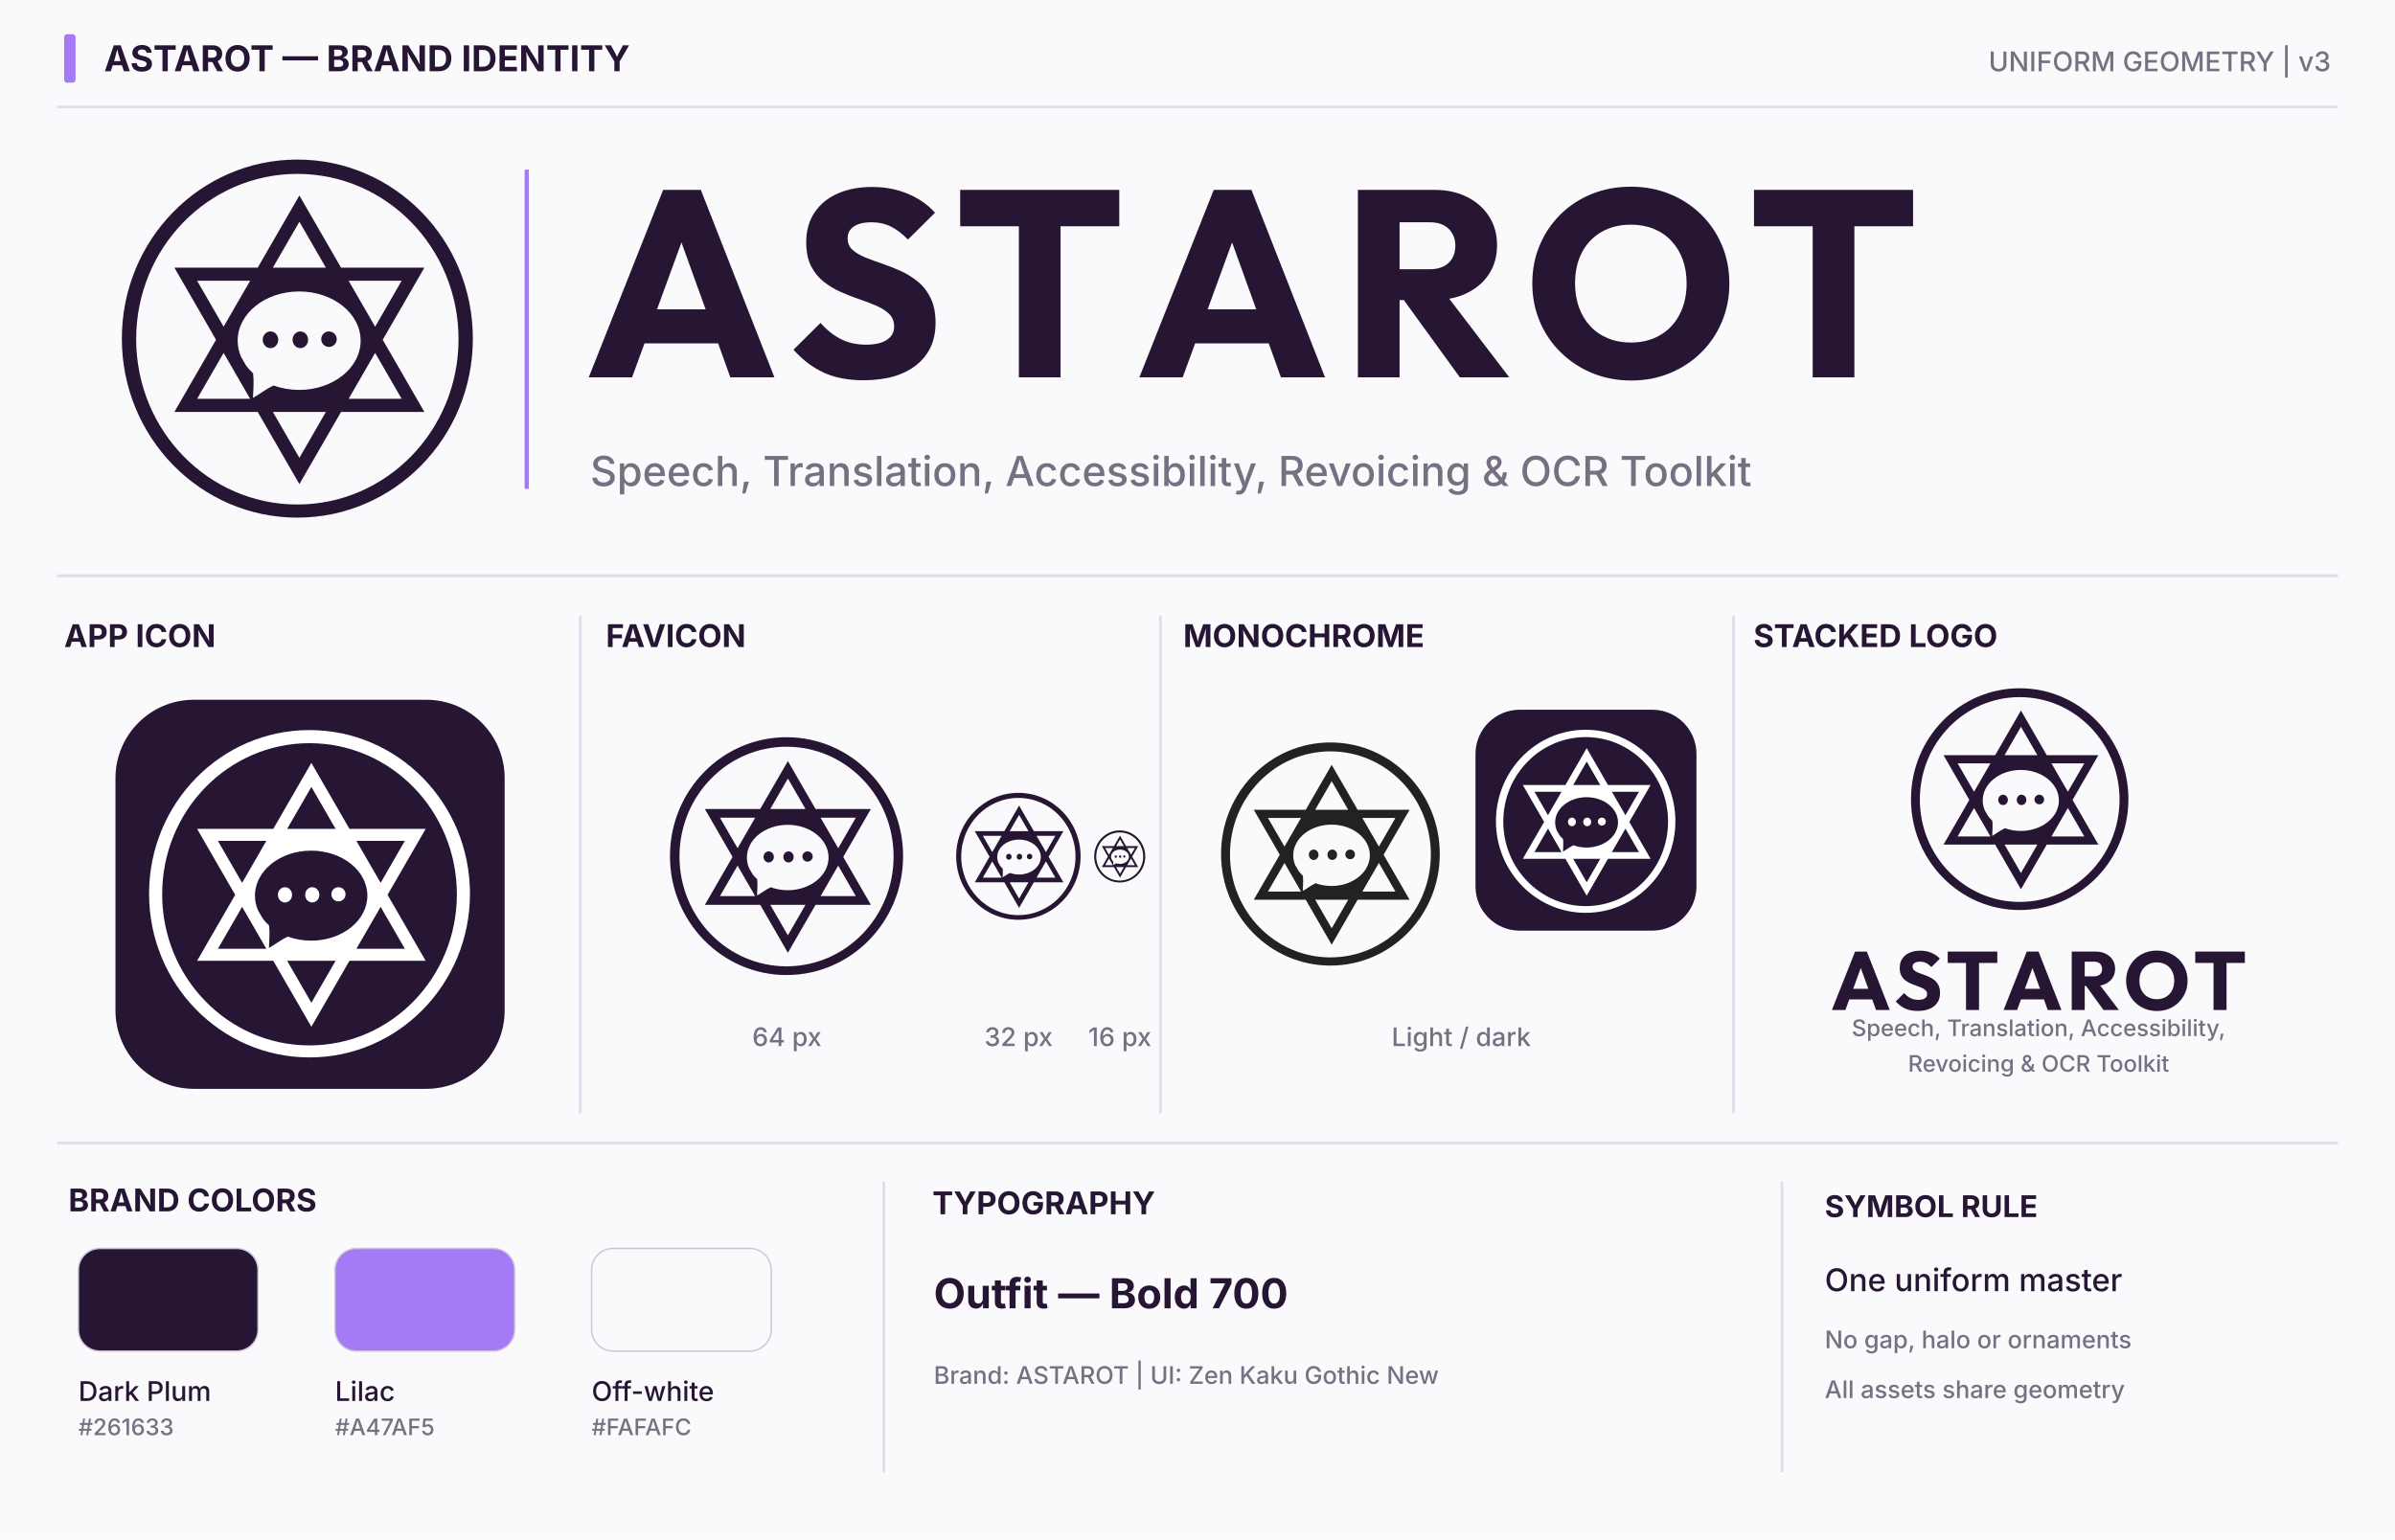
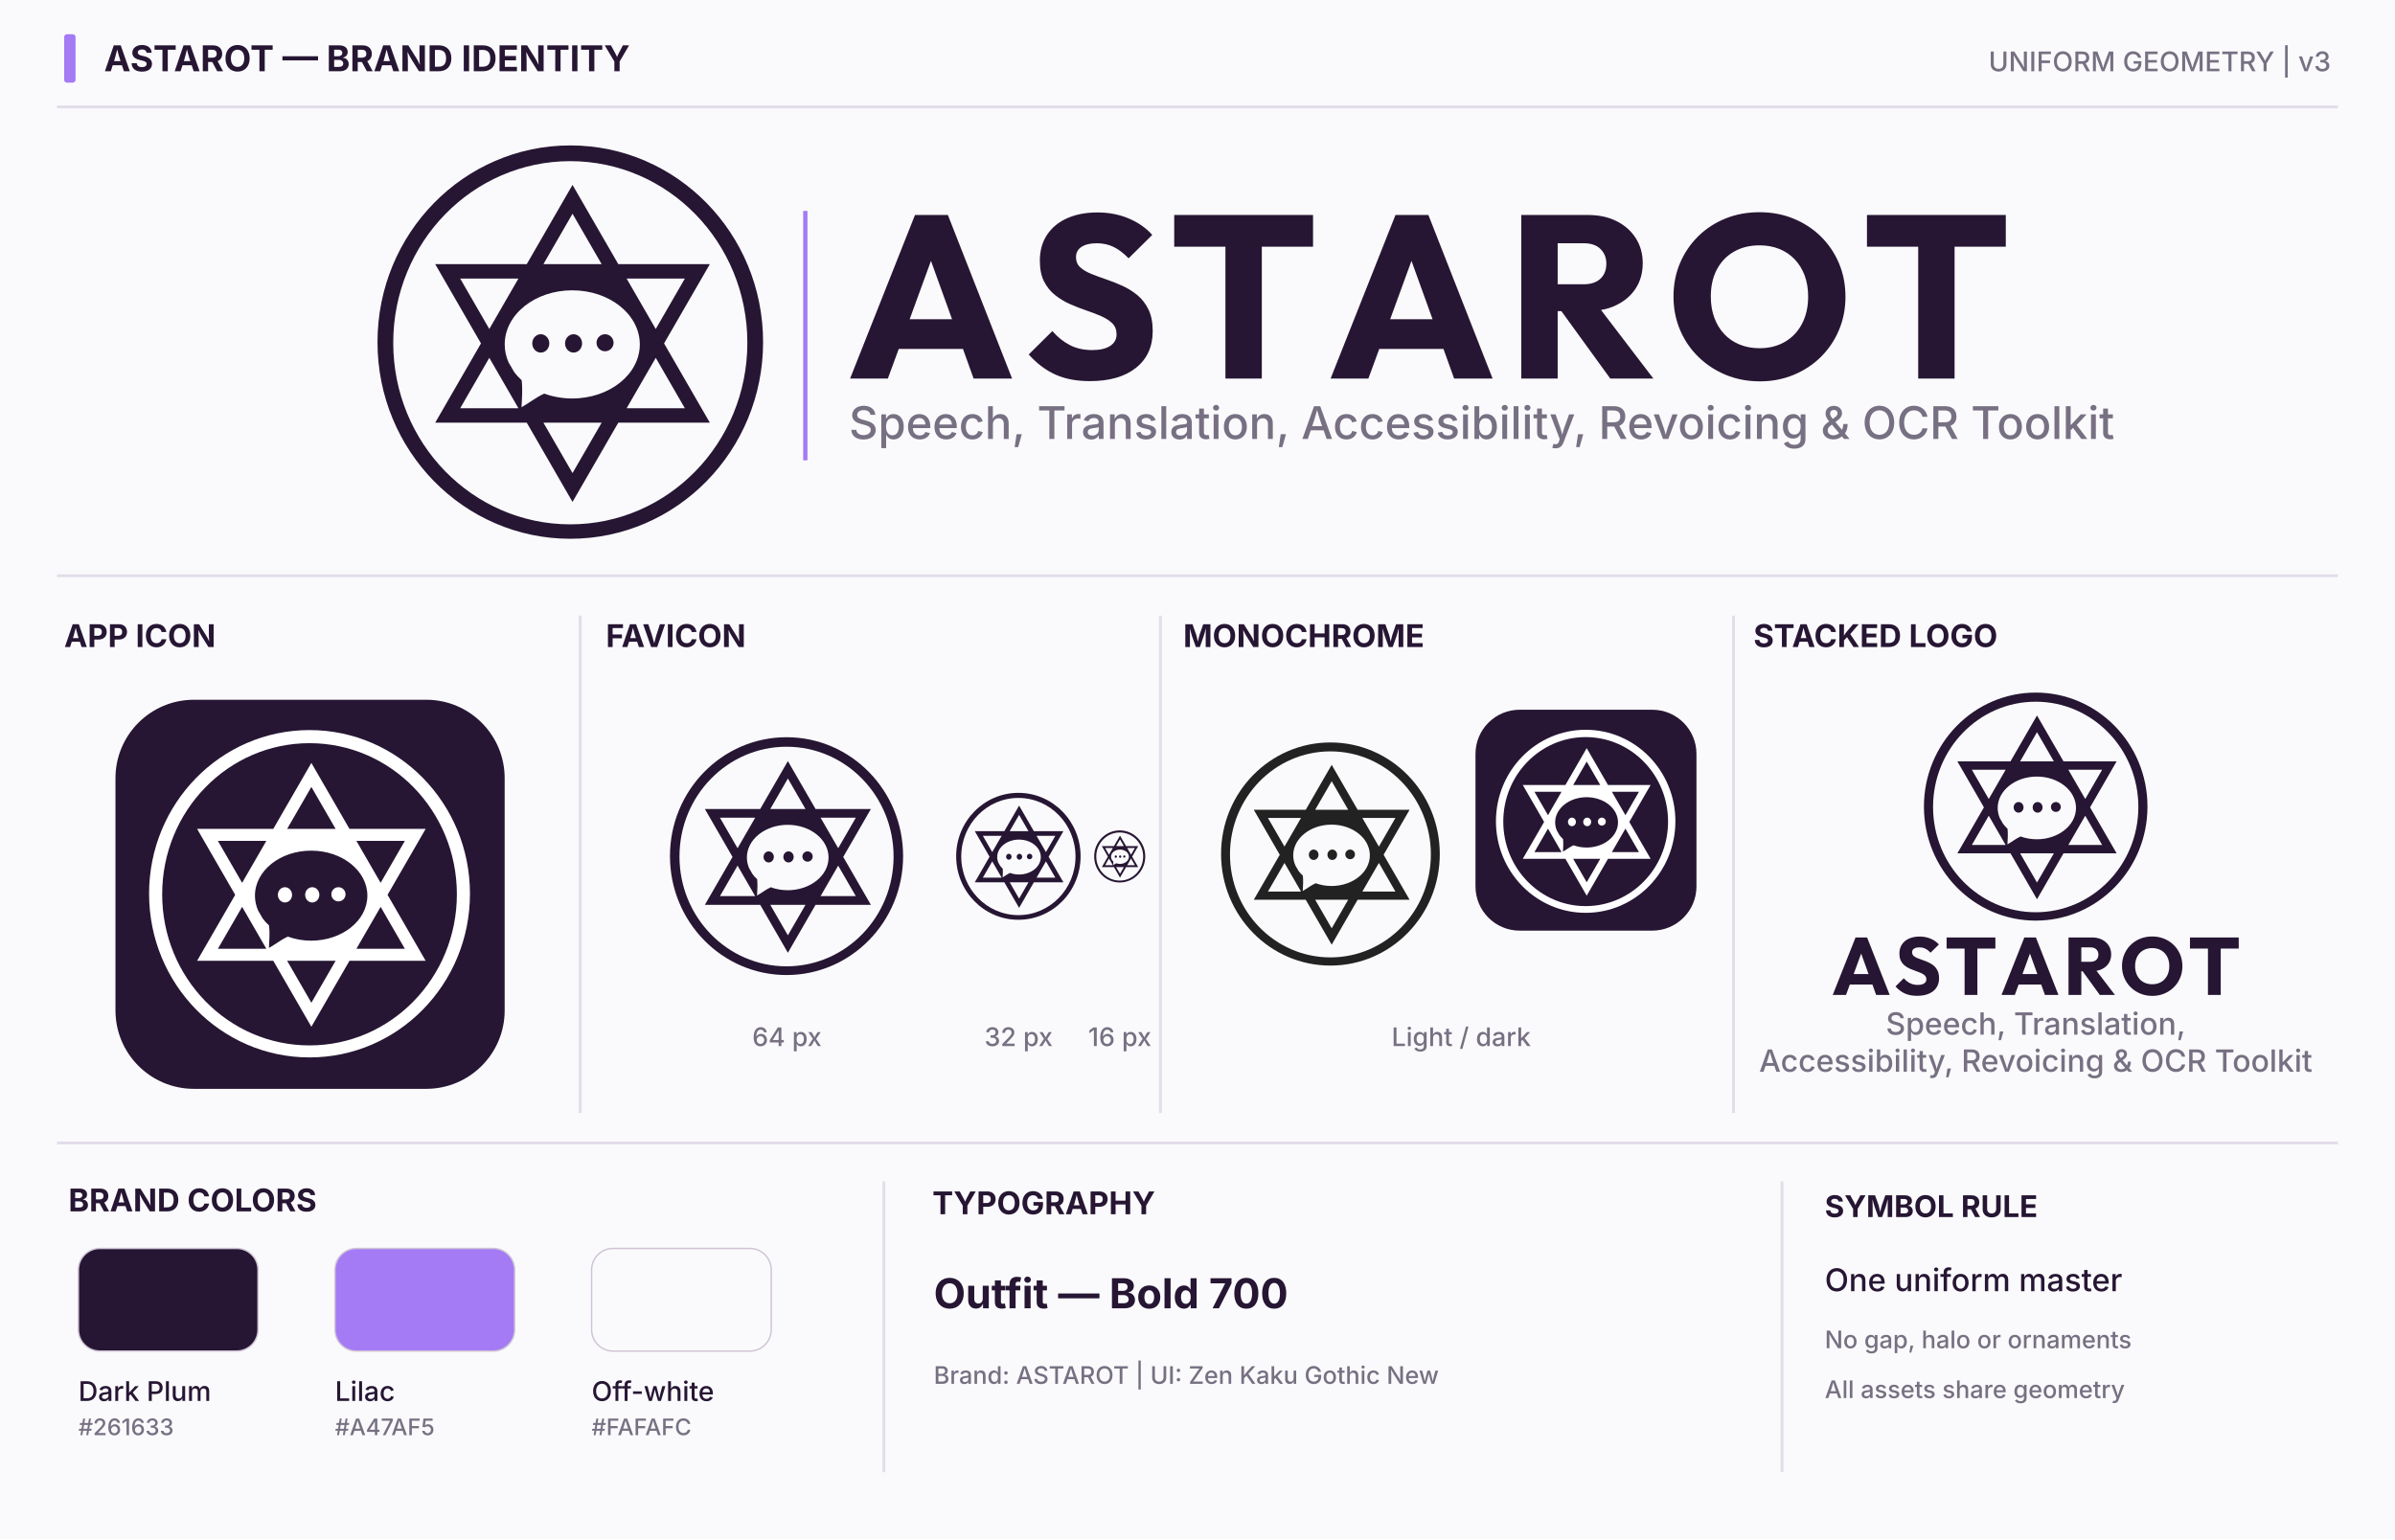
<svg xmlns="http://www.w3.org/2000/svg" width="1680" height="1080" viewBox="0 0 1680 1080" role="img" aria-labelledby="title desc">
  <rect width="1680" height="1080" fill="#FAFAFC" />
  <rect x="45" y="24" width="8" height="34" rx="2" fill="#A47AF5" />
  <text x="73" y="50" font-size="25" fill="#261633" font-weight="700" font-family="Inter, Outfit, Noto Sans,sans-serif">ASTAROT — BRAND IDENTITY</text>
  <text x="1635" y="50" font-size="19" fill="#777082" font-weight="500" font-family="Inter, Outfit, Noto Sans,sans-serif" text-anchor="end">UNIFORM GEOMETRY  |  v3</text>
  <line x1="40" y1="75" x2="1640" y2="75" stroke="#E3DDE9" stroke-width="2" />
-   <g style="color:#261633" transform="translate(75.000,104.000) scale(0.8375)">
+   <g style="color:#261633" transform="translate(253.300,93.300) scale(0.92)">
    <path d="M 294.00,150.00 A 147.00,150.00 0 1 0 0.00,150.00 A 147.00,150.00 0 1 0 294.00,150.00 Z M 282.00,150.50 A 135.00,138.50 0 1 0 12.00,150.50 A 135.00,138.50 0 1 0 282.00,150.50 Z M 113.8,90.55 L 44,90.55 L 78.9,151 L 44,211.45 L 113.8,211.45 L 148.7,271.9 L 183.6,211.45 L 253.4,211.45 L 218.5,151 L 253.4,90.55 L 183.6,90.55 L 148.7,30.1 Z M 170.9,211.45 L 148.7,249.9 L 126.5,211.45 Z M 189.95,101.55 L 234.35,101.55 L 212.15,140 Z M 85.25,140 L 63.05,101.55 L 107.45,101.55 Z M 189.95,200.45 L 212.15,162 L 234.35,200.45 Z M 63.05,200.45 L 85.25,162 L 107.45,200.45 Z M 148.7,52.1 L 170.9,90.55 L 126.5,90.55 Z M 127.14,189.29 A 51.5,41.25 0 0 0 148.5,193 A 51.5,41.25 0 0 0 200,151.75 A 51.5,41.25 0 0 0 148.5,110.5 A 51.5,41.25 0 0 0 97,151.75 A 51.5,41.25 0 0 0 99.86,165.31 L 104.1,172.65 A 51.5,41.25 0 0 0 109.93,179.08 C 110.71,185.75 110.17,192.88 109.8,199.7 C 115.68,196.38 120.96,192.06 127.14,189.29 Z M 180.00,150.50 A 6.50,6.50 0 1 0 167.00,150.50 A 6.50,6.50 0 1 0 180.00,150.50 Z M 156.00,151.00 A 6.50,7.00 0 1 0 143.00,151.00 A 6.50,7.00 0 1 0 156.00,151.00 Z M 131.00,151.00 A 6.50,7.00 0 1 0 118.00,151.00 A 6.50,7.00 0 1 0 131.00,151.00 Z" fill="currentColor" fill-rule="evenodd" transform="translate(12.50,9.50)" />
  </g>
-   <rect x="368" y="119" width="3" height="224" fill="#A47AF5" />
-   <g style="color:#261633" transform="translate(413.000,131.000) scale(1.046119)">
+   <rect x="563.4" y="148" width="3" height="175" fill="#A47AF5" />
+   <g style="color:#261633" transform="translate(596.300,148.900) scale(0.912936)">
    <path d="M0.0 127.863 49.863 2.137H75.151L124.479 127.863H94.918L86.726 105.068H37.397L29.027 127.863ZM78.356 82.274 62.151 37.397 45.767 82.274Z M184.269 129.822Q168.776 129.822 157.646 124.747Q146.516 119.671 137.256 109.342L155.42 91.356Q161.475 98.301 168.865 102.13Q176.256 105.959 186.05 105.959Q194.954 105.959 199.852 102.753Q204.749 99.548 204.749 93.849Q204.749 88.685 201.543 85.479Q198.338 82.274 193.084 79.959Q187.831 77.644 181.509 75.507Q175.187 73.37 168.954 70.61Q162.721 67.849 157.468 63.664Q152.215 59.479 149.009 53.158Q145.804 46.836 145.804 37.219Q145.804 25.644 151.413 17.274Q157.023 8.904 166.995 4.541Q176.968 0.178 189.968 0.178Q203.146 0.178 214.098 4.808Q225.05 9.438 232.174 17.452L214.009 35.438Q208.311 29.562 202.523 26.712Q196.735 23.863 189.434 23.863Q182.132 23.863 177.858 26.623Q173.584 29.384 173.584 34.548Q173.584 39.356 176.79 42.295Q179.995 45.233 185.249 47.37Q190.502 49.507 196.824 51.644Q203.146 53.781 209.379 56.63Q215.612 59.479 220.865 63.842Q226.119 68.205 229.324 74.884Q232.53 81.562 232.53 91.356Q232.53 109.342 219.708 119.582Q206.886 129.822 184.269 129.822Z M288.402 127.863V26.534H249.046V2.137H355.717V26.534H316.361V127.863Z M369.205 127.863 419.068 2.137H444.356L493.685 127.863H464.123L455.932 105.068H406.603L398.233 127.863ZM447.562 82.274 431.356 37.397 414.973 82.274Z M515.721 127.863V2.137H567.009Q579.475 2.137 588.913 6.856Q598.352 11.575 603.694 19.945Q609.037 28.315 609.037 39.178Q609.037 50.219 603.694 58.5Q598.352 66.781 588.735 71.411Q583.393 74.082 576.982 75.151L617.228 127.863H584.105L546.53 76.041H543.68V127.863ZM543.68 23.863V55.384H563.626Q571.995 55.384 576.537 51.11Q581.078 46.836 581.078 39.534Q581.078 32.767 576.626 28.315Q572.174 23.863 563.804 23.863Z M699.1 130.0Q684.854 130.0 672.833 125.014Q660.813 120.027 651.731 111.123Q642.648 102.219 637.662 90.377Q632.676 78.534 632.676 64.822Q632.676 50.932 637.662 39.178Q642.648 27.425 651.553 18.61Q660.457 9.795 672.477 4.897Q684.498 0.0 698.744 0.0Q712.813 0.0 724.833 4.897Q736.854 9.795 745.847 18.61Q754.84 27.425 759.826 39.267Q764.813 51.11 764.813 65.0Q764.813 78.712 759.826 90.555Q754.84 102.397 745.936 111.212Q737.032 120.027 725.011 125.014Q712.991 130.0 699.1 130.0ZM698.744 104.534Q709.963 104.534 718.422 99.548Q726.881 94.562 731.511 85.568Q736.142 76.575 736.142 64.822Q736.142 55.918 733.47 48.705Q730.799 41.493 725.813 36.24Q720.826 30.986 713.97 28.226Q707.114 25.466 698.744 25.466Q687.525 25.466 679.066 30.363Q670.607 35.26 665.977 44.075Q661.347 52.89 661.347 64.822Q661.347 73.726 664.018 81.027Q666.689 88.329 671.587 93.582Q676.484 98.836 683.429 101.685Q690.374 104.534 698.744 104.534Z M820.685 127.863V26.534H781.329V2.137H888.0V26.534H848.644V127.863Z" fill="currentColor" fill-rule="evenodd" />
  </g>
-   <text x="414" y="341" font-size="29" fill="#777082" font-weight="500" font-family="Inter, Outfit, Noto Sans,sans-serif">Speech, Translation, Accessibility, Revoicing &amp; OCR Toolkit</text>
+   <text x="595.5" y="308" font-size="31.6" fill="#777082" font-weight="500" font-family="Outfit, Inter, Noto Sans, sans-serif">Speech, Translation, Accessibility, Revoicing &amp; OCR Toolkit</text>
  <line x1="40" y1="404" x2="1640" y2="404" stroke="#E3DDE9" stroke-width="2" />
  <text x="45" y="454" font-size="22" fill="#261633" font-weight="700" font-family="Inter, Outfit, Noto Sans,sans-serif">APP ICON</text>
  <text x="425" y="454" font-size="22" fill="#261633" font-weight="700" font-family="Inter, Outfit, Noto Sans,sans-serif">FAVICON</text>
  <text x="830" y="454" font-size="22" fill="#261633" font-weight="700" font-family="Inter, Outfit, Noto Sans,sans-serif">MONOCHROME</text>
  <text x="1230" y="454" font-size="22" fill="#261633" font-weight="700" font-family="Inter, Outfit, Noto Sans,sans-serif">STACKED LOGO</text>
  <line x1="407" y1="432" x2="407" y2="781" stroke="#E3DDE9" stroke-width="2" />
  <line x1="814" y1="432" x2="814" y2="781" stroke="#E3DDE9" stroke-width="2" />
  <line x1="1216" y1="432" x2="1216" y2="781" stroke="#E3DDE9" stroke-width="2" />
  <rect x="81" y="491" width="273" height="273" rx="55" fill="#261633" />
  <g style="color:#FFFFFF" transform="translate(95.000,505.000) scale(0.765625)">
    <path d="M 294.00,150.00 A 147.00,150.00 0 1 0 0.00,150.00 A 147.00,150.00 0 1 0 294.00,150.00 Z M 282.00,150.50 A 135.00,138.50 0 1 0 12.00,150.50 A 135.00,138.50 0 1 0 282.00,150.50 Z M 113.8,90.55 L 44,90.55 L 78.9,151 L 44,211.45 L 113.8,211.45 L 148.7,271.9 L 183.6,211.45 L 253.4,211.45 L 218.5,151 L 253.4,90.55 L 183.6,90.55 L 148.7,30.1 Z M 170.9,211.45 L 148.7,249.9 L 126.5,211.45 Z M 189.95,101.55 L 234.35,101.55 L 212.15,140 Z M 85.25,140 L 63.05,101.55 L 107.45,101.55 Z M 189.95,200.45 L 212.15,162 L 234.35,200.45 Z M 63.05,200.45 L 85.25,162 L 107.45,200.45 Z M 148.7,52.1 L 170.9,90.55 L 126.5,90.55 Z M 127.14,189.29 A 51.5,41.25 0 0 0 148.5,193 A 51.5,41.25 0 0 0 200,151.75 A 51.5,41.25 0 0 0 148.5,110.5 A 51.5,41.25 0 0 0 97,151.75 A 51.5,41.25 0 0 0 99.86,165.31 L 104.1,172.65 A 51.5,41.25 0 0 0 109.93,179.08 C 110.71,185.75 110.17,192.88 109.8,199.7 C 115.68,196.38 120.96,192.06 127.14,189.29 Z M 180.00,150.50 A 6.50,6.50 0 1 0 167.00,150.50 A 6.50,6.50 0 1 0 180.00,150.50 Z M 156.00,151.00 A 6.50,7.00 0 1 0 143.00,151.00 A 6.50,7.00 0 1 0 156.00,151.00 Z M 131.00,151.00 A 6.50,7.00 0 1 0 118.00,151.00 A 6.50,7.00 0 1 0 131.00,151.00 Z" fill="currentColor" fill-rule="evenodd" transform="translate(12.50,9.50)" />
  </g>
  <g style="color:#261633" transform="translate(463.000,512.000) scale(0.55625)">
    <path d="M 294.00,150.00 A 147.00,150.00 0 1 0 0.00,150.00 A 147.00,150.00 0 1 0 294.00,150.00 Z M 282.00,150.50 A 135.00,138.50 0 1 0 12.00,150.50 A 135.00,138.50 0 1 0 282.00,150.50 Z M 113.8,90.55 L 44,90.55 L 78.9,151 L 44,211.45 L 113.8,211.45 L 148.7,271.9 L 183.6,211.45 L 253.4,211.45 L 218.5,151 L 253.4,90.55 L 183.6,90.55 L 148.7,30.1 Z M 170.9,211.45 L 148.7,249.9 L 126.5,211.45 Z M 189.95,101.55 L 234.35,101.55 L 212.15,140 Z M 85.25,140 L 63.05,101.55 L 107.45,101.55 Z M 189.95,200.45 L 212.15,162 L 234.35,200.45 Z M 63.05,200.45 L 85.25,162 L 107.45,200.45 Z M 148.7,52.1 L 170.9,90.55 L 126.5,90.55 Z M 127.14,189.29 A 51.5,41.25 0 0 0 148.5,193 A 51.5,41.25 0 0 0 200,151.75 A 51.5,41.25 0 0 0 148.5,110.5 A 51.5,41.25 0 0 0 97,151.75 A 51.5,41.25 0 0 0 99.86,165.31 L 104.1,172.65 A 51.5,41.25 0 0 0 109.93,179.08 C 110.71,185.75 110.17,192.88 109.8,199.7 C 115.68,196.38 120.96,192.06 127.14,189.29 Z M 180.00,150.50 A 6.50,6.50 0 1 0 167.00,150.50 A 6.50,6.50 0 1 0 180.00,150.50 Z M 156.00,151.00 A 6.50,7.00 0 1 0 143.00,151.00 A 6.50,7.00 0 1 0 156.00,151.00 Z M 131.00,151.00 A 6.50,7.00 0 1 0 118.00,151.00 A 6.50,7.00 0 1 0 131.00,151.00 Z" fill="currentColor" fill-rule="evenodd" transform="translate(12.50,9.50)" />
  </g>
  <text x="552.0" y="734" font-size="18" fill="#777082" font-weight="500" font-family="Inter, Outfit, Noto Sans,sans-serif" text-anchor="middle">64 px</text>
  <g style="color:#261633" transform="translate(667.000,553.500) scale(0.296875)">
    <path d="M 294.00,150.00 A 147.00,150.00 0 1 0 0.00,150.00 A 147.00,150.00 0 1 0 294.00,150.00 Z M 282.00,150.50 A 135.00,138.50 0 1 0 12.00,150.50 A 135.00,138.50 0 1 0 282.00,150.50 Z M 113.8,90.55 L 44,90.55 L 78.9,151 L 44,211.45 L 113.8,211.45 L 148.7,271.9 L 183.6,211.45 L 253.4,211.45 L 218.5,151 L 253.4,90.55 L 183.6,90.55 L 148.7,30.1 Z M 170.9,211.45 L 148.7,249.9 L 126.5,211.45 Z M 189.95,101.55 L 234.35,101.55 L 212.15,140 Z M 85.25,140 L 63.05,101.55 L 107.45,101.55 Z M 189.95,200.45 L 212.15,162 L 234.35,200.45 Z M 63.05,200.45 L 85.25,162 L 107.45,200.45 Z M 148.7,52.1 L 170.9,90.55 L 126.5,90.55 Z M 127.14,189.29 A 51.5,41.25 0 0 0 148.5,193 A 51.5,41.25 0 0 0 200,151.75 A 51.5,41.25 0 0 0 148.5,110.5 A 51.5,41.25 0 0 0 97,151.75 A 51.5,41.25 0 0 0 99.86,165.31 L 104.1,172.65 A 51.5,41.25 0 0 0 109.93,179.08 C 110.71,185.75 110.17,192.88 109.8,199.7 C 115.68,196.38 120.96,192.06 127.14,189.29 Z M 180.00,150.50 A 6.50,6.50 0 1 0 167.00,150.50 A 6.50,6.50 0 1 0 180.00,150.50 Z M 156.00,151.00 A 6.50,7.00 0 1 0 143.00,151.00 A 6.50,7.00 0 1 0 156.00,151.00 Z M 131.00,151.00 A 6.50,7.00 0 1 0 118.00,151.00 A 6.50,7.00 0 1 0 131.00,151.00 Z" fill="currentColor" fill-rule="evenodd" transform="translate(12.50,9.50)" />
  </g>
  <text x="714.5" y="734" font-size="18" fill="#777082" font-weight="500" font-family="Inter, Outfit, Noto Sans,sans-serif" text-anchor="middle">32 px</text>
  <g style="color:#261633" transform="translate(766.000,581.500) scale(0.121875)">
    <path d="M 294.00,150.00 A 147.00,150.00 0 1 0 0.00,150.00 A 147.00,150.00 0 1 0 294.00,150.00 Z M 282.00,150.50 A 135.00,138.50 0 1 0 12.00,150.50 A 135.00,138.50 0 1 0 282.00,150.50 Z M 113.8,90.55 L 44,90.55 L 78.9,151 L 44,211.45 L 113.8,211.45 L 148.7,271.9 L 183.6,211.45 L 253.4,211.45 L 218.5,151 L 253.4,90.55 L 183.6,90.55 L 148.7,30.1 Z M 170.9,211.45 L 148.7,249.9 L 126.5,211.45 Z M 189.95,101.55 L 234.35,101.55 L 212.15,140 Z M 85.25,140 L 63.05,101.55 L 107.45,101.55 Z M 189.95,200.45 L 212.15,162 L 234.35,200.45 Z M 63.05,200.45 L 85.25,162 L 107.45,200.45 Z M 148.7,52.1 L 170.9,90.55 L 126.5,90.55 Z M 127.14,189.29 A 51.5,41.25 0 0 0 148.5,193 A 51.5,41.25 0 0 0 200,151.75 A 51.5,41.25 0 0 0 148.5,110.5 A 51.5,41.25 0 0 0 97,151.75 A 51.5,41.25 0 0 0 99.86,165.31 L 104.1,172.65 A 51.5,41.25 0 0 0 109.93,179.08 C 110.71,185.75 110.17,192.88 109.8,199.7 C 115.68,196.38 120.96,192.06 127.14,189.29 Z M 180.00,150.50 A 6.50,6.50 0 1 0 167.00,150.50 A 6.50,6.50 0 1 0 180.00,150.50 Z M 156.00,151.00 A 6.50,7.00 0 1 0 143.00,151.00 A 6.50,7.00 0 1 0 156.00,151.00 Z M 131.00,151.00 A 6.50,7.00 0 1 0 118.00,151.00 A 6.50,7.00 0 1 0 131.00,151.00 Z" fill="currentColor" fill-rule="evenodd" transform="translate(12.50,9.50)" />
  </g>
  <text x="785.5" y="734" font-size="18" fill="#777082" font-weight="500" font-family="Inter, Outfit, Noto Sans,sans-serif" text-anchor="middle">16 px</text>
  <g style="color:#222222" transform="translate(850.000,516.000) scale(0.521875)">
    <path d="M 294.00,150.00 A 147.00,150.00 0 1 0 0.00,150.00 A 147.00,150.00 0 1 0 294.00,150.00 Z M 282.00,150.50 A 135.00,138.50 0 1 0 12.00,150.50 A 135.00,138.50 0 1 0 282.00,150.50 Z M 113.8,90.55 L 44,90.55 L 78.9,151 L 44,211.45 L 113.8,211.45 L 148.7,271.9 L 183.6,211.45 L 253.4,211.45 L 218.5,151 L 253.4,90.55 L 183.6,90.55 L 148.7,30.1 Z M 170.9,211.45 L 148.7,249.9 L 126.5,211.45 Z M 189.95,101.55 L 234.35,101.55 L 212.15,140 Z M 85.25,140 L 63.05,101.55 L 107.45,101.55 Z M 189.95,200.45 L 212.15,162 L 234.35,200.45 Z M 63.05,200.45 L 85.25,162 L 107.45,200.45 Z M 148.7,52.1 L 170.9,90.55 L 126.5,90.55 Z M 127.14,189.29 A 51.5,41.25 0 0 0 148.5,193 A 51.5,41.25 0 0 0 200,151.75 A 51.5,41.25 0 0 0 148.5,110.5 A 51.5,41.25 0 0 0 97,151.75 A 51.5,41.25 0 0 0 99.86,165.31 L 104.1,172.65 A 51.5,41.25 0 0 0 109.93,179.08 C 110.71,185.75 110.17,192.88 109.8,199.7 C 115.68,196.38 120.96,192.06 127.14,189.29 Z M 180.00,150.50 A 6.50,6.50 0 1 0 167.00,150.50 A 6.50,6.50 0 1 0 180.00,150.50 Z M 156.00,151.00 A 6.50,7.00 0 1 0 143.00,151.00 A 6.50,7.00 0 1 0 156.00,151.00 Z M 131.00,151.00 A 6.50,7.00 0 1 0 118.00,151.00 A 6.50,7.00 0 1 0 131.00,151.00 Z" fill="currentColor" fill-rule="evenodd" transform="translate(12.50,9.50)" />
  </g>
  <rect x="1035" y="498" width="155" height="155" rx="31" fill="#261633" />
  <g style="color:#FFFFFF" transform="translate(1044.000,508.000) scale(0.428125)">
    <path d="M 294.00,150.00 A 147.00,150.00 0 1 0 0.00,150.00 A 147.00,150.00 0 1 0 294.00,150.00 Z M 282.00,150.50 A 135.00,138.50 0 1 0 12.00,150.50 A 135.00,138.50 0 1 0 282.00,150.50 Z M 113.8,90.55 L 44,90.55 L 78.9,151 L 44,211.45 L 113.8,211.45 L 148.7,271.9 L 183.6,211.45 L 253.4,211.45 L 218.5,151 L 253.4,90.55 L 183.6,90.55 L 148.7,30.1 Z M 170.9,211.45 L 148.7,249.9 L 126.5,211.45 Z M 189.95,101.55 L 234.35,101.55 L 212.15,140 Z M 85.25,140 L 63.05,101.55 L 107.45,101.55 Z M 189.95,200.45 L 212.15,162 L 234.35,200.45 Z M 63.05,200.45 L 85.25,162 L 107.45,200.45 Z M 148.7,52.1 L 170.9,90.55 L 126.5,90.55 Z M 127.14,189.29 A 51.5,41.25 0 0 0 148.5,193 A 51.5,41.25 0 0 0 200,151.75 A 51.5,41.25 0 0 0 148.5,110.5 A 51.5,41.25 0 0 0 97,151.75 A 51.5,41.25 0 0 0 99.86,165.31 L 104.1,172.65 A 51.5,41.25 0 0 0 109.93,179.08 C 110.71,185.75 110.17,192.88 109.8,199.7 C 115.68,196.38 120.96,192.06 127.14,189.29 Z M 180.00,150.50 A 6.50,6.50 0 1 0 167.00,150.50 A 6.50,6.50 0 1 0 180.00,150.50 Z M 156.00,151.00 A 6.50,7.00 0 1 0 143.00,151.00 A 6.50,7.00 0 1 0 156.00,151.00 Z M 131.00,151.00 A 6.50,7.00 0 1 0 118.00,151.00 A 6.50,7.00 0 1 0 131.00,151.00 Z" fill="currentColor" fill-rule="evenodd" transform="translate(12.50,9.50)" />
  </g>
  <text x="1025" y="734" font-size="18" fill="#777082" font-weight="500" font-family="Inter, Outfit, Noto Sans,sans-serif" text-anchor="middle">Light / dark</text>
-   <g style="color:#261633" transform="translate(1334.000,478.000) scale(0.51875)">
+   <g style="color:#261633" transform="translate(1342.900,480.900) scale(0.533344)">
    <path d="M 294.00,150.00 A 147.00,150.00 0 1 0 0.00,150.00 A 147.00,150.00 0 1 0 294.00,150.00 Z M 282.00,150.50 A 135.00,138.50 0 1 0 12.00,150.50 A 135.00,138.50 0 1 0 282.00,150.50 Z M 113.8,90.55 L 44,90.55 L 78.9,151 L 44,211.45 L 113.8,211.45 L 148.7,271.9 L 183.6,211.45 L 253.4,211.45 L 218.5,151 L 253.4,90.55 L 183.6,90.55 L 148.7,30.1 Z M 170.9,211.45 L 148.7,249.9 L 126.5,211.45 Z M 189.95,101.55 L 234.35,101.55 L 212.15,140 Z M 85.25,140 L 63.05,101.55 L 107.45,101.55 Z M 189.95,200.45 L 212.15,162 L 234.35,200.45 Z M 63.05,200.45 L 85.25,162 L 107.45,200.45 Z M 148.7,52.1 L 170.9,90.55 L 126.5,90.55 Z M 127.14,189.29 A 51.5,41.25 0 0 0 148.5,193 A 51.5,41.25 0 0 0 200,151.75 A 51.5,41.25 0 0 0 148.5,110.5 A 51.5,41.25 0 0 0 97,151.75 A 51.5,41.25 0 0 0 99.86,165.31 L 104.1,172.65 A 51.5,41.25 0 0 0 109.93,179.08 C 110.71,185.75 110.17,192.88 109.8,199.7 C 115.68,196.38 120.96,192.06 127.14,189.29 Z M 180.00,150.50 A 6.50,6.50 0 1 0 167.00,150.50 A 6.50,6.50 0 1 0 180.00,150.50 Z M 156.00,151.00 A 6.50,7.00 0 1 0 143.00,151.00 A 6.50,7.00 0 1 0 156.00,151.00 Z M 131.00,151.00 A 6.50,7.00 0 1 0 118.00,151.00 A 6.50,7.00 0 1 0 131.00,151.00 Z" fill="currentColor" fill-rule="evenodd" transform="translate(12.50,9.50)" />
  </g>
-   <g style="color:#261633" transform="translate(1285.000,667.000) scale(0.326209)">
+   <g style="color:#261633" transform="translate(1285.600,657.100) scale(0.320697)">
    <path d="M0.0 127.863 49.863 2.137H75.151L124.479 127.863H94.918L86.726 105.068H37.397L29.027 127.863ZM78.356 82.274 62.151 37.397 45.767 82.274Z M184.269 129.822Q168.776 129.822 157.646 124.747Q146.516 119.671 137.256 109.342L155.42 91.356Q161.475 98.301 168.865 102.13Q176.256 105.959 186.05 105.959Q194.954 105.959 199.852 102.753Q204.749 99.548 204.749 93.849Q204.749 88.685 201.543 85.479Q198.338 82.274 193.084 79.959Q187.831 77.644 181.509 75.507Q175.187 73.37 168.954 70.61Q162.721 67.849 157.468 63.664Q152.215 59.479 149.009 53.158Q145.804 46.836 145.804 37.219Q145.804 25.644 151.413 17.274Q157.023 8.904 166.995 4.541Q176.968 0.178 189.968 0.178Q203.146 0.178 214.098 4.808Q225.05 9.438 232.174 17.452L214.009 35.438Q208.311 29.562 202.523 26.712Q196.735 23.863 189.434 23.863Q182.132 23.863 177.858 26.623Q173.584 29.384 173.584 34.548Q173.584 39.356 176.79 42.295Q179.995 45.233 185.249 47.37Q190.502 49.507 196.824 51.644Q203.146 53.781 209.379 56.63Q215.612 59.479 220.865 63.842Q226.119 68.205 229.324 74.884Q232.53 81.562 232.53 91.356Q232.53 109.342 219.708 119.582Q206.886 129.822 184.269 129.822Z M288.402 127.863V26.534H249.046V2.137H355.717V26.534H316.361V127.863Z M369.205 127.863 419.068 2.137H444.356L493.685 127.863H464.123L455.932 105.068H406.603L398.233 127.863ZM447.562 82.274 431.356 37.397 414.973 82.274Z M515.721 127.863V2.137H567.009Q579.475 2.137 588.913 6.856Q598.352 11.575 603.694 19.945Q609.037 28.315 609.037 39.178Q609.037 50.219 603.694 58.5Q598.352 66.781 588.735 71.411Q583.393 74.082 576.982 75.151L617.228 127.863H584.105L546.53 76.041H543.68V127.863ZM543.68 23.863V55.384H563.626Q571.995 55.384 576.537 51.11Q581.078 46.836 581.078 39.534Q581.078 32.767 576.626 28.315Q572.174 23.863 563.804 23.863Z M699.1 130.0Q684.854 130.0 672.833 125.014Q660.813 120.027 651.731 111.123Q642.648 102.219 637.662 90.377Q632.676 78.534 632.676 64.822Q632.676 50.932 637.662 39.178Q642.648 27.425 651.553 18.61Q660.457 9.795 672.477 4.897Q684.498 0.0 698.744 0.0Q712.813 0.0 724.833 4.897Q736.854 9.795 745.847 18.61Q754.84 27.425 759.826 39.267Q764.813 51.11 764.813 65.0Q764.813 78.712 759.826 90.555Q754.84 102.397 745.936 111.212Q737.032 120.027 725.011 125.014Q712.991 130.0 699.1 130.0ZM698.744 104.534Q709.963 104.534 718.422 99.548Q726.881 94.562 731.511 85.568Q736.142 76.575 736.142 64.822Q736.142 55.918 733.47 48.705Q730.799 41.493 725.813 36.24Q720.826 30.986 713.97 28.226Q707.114 25.466 698.744 25.466Q687.525 25.466 679.066 30.363Q670.607 35.26 665.977 44.075Q661.347 52.89 661.347 64.822Q661.347 73.726 664.018 81.027Q666.689 88.329 671.587 93.582Q676.484 98.836 683.429 101.685Q690.374 104.534 698.744 104.534Z M820.685 127.863V26.534H781.329V2.137H888.0V26.534H848.644V127.863Z" fill="currentColor" fill-rule="evenodd" />
  </g>
-   <text x="1430" y="727" font-size="16" fill="#777082" font-weight="500" font-family="Inter, Outfit, Noto Sans,sans-serif" text-anchor="middle">Speech, Translation, Accessibility,</text>
-   <text x="1430" y="752" font-size="16" fill="#777082" font-weight="500" font-family="Inter, Outfit, Noto Sans,sans-serif" text-anchor="middle">Revoicing &amp; OCR Toolkit</text>
+   <text x="1428" y="726" font-size="21.5" fill="#777082" font-weight="500" font-family="Outfit, Inter, Noto Sans, sans-serif" text-anchor="middle">Speech, Translation,</text>
+   <text x="1428" y="752" font-size="21.5" fill="#777082" font-weight="500" font-family="Outfit, Inter, Noto Sans, sans-serif" text-anchor="middle">Accessibility, Revoicing &amp; OCR Toolkit</text>
  <line x1="40" y1="802" x2="1640" y2="802" stroke="#E3DDE9" stroke-width="2" />
  <text x="48" y="850" font-size="22" fill="#261633" font-weight="700" font-family="Inter, Outfit, Noto Sans,sans-serif">BRAND COLORS</text>
  <rect x="55" y="876" width="126" height="72" rx="15" fill="#261633" stroke="#CFC4D6" />
  <text x="55" y="983" font-size="19" fill="#261633" font-weight="500" font-family="Inter, Outfit, Noto Sans,sans-serif">Dark Plum</text>
  <text x="55" y="1007" font-size="16" fill="#777082" font-weight="500" font-family="Inter, Outfit, Noto Sans,sans-serif">#261633</text>
  <rect x="235" y="876" width="126" height="72" rx="15" fill="#A47AF5" stroke="#CFC4D6" />
  <text x="235" y="983" font-size="19" fill="#261633" font-weight="500" font-family="Inter, Outfit, Noto Sans,sans-serif">Lilac</text>
  <text x="235" y="1007" font-size="16" fill="#777082" font-weight="500" font-family="Inter, Outfit, Noto Sans,sans-serif">#A47AF5</text>
  <rect x="415" y="876" width="126" height="72" rx="15" fill="#FAFAFC" stroke="#CFC4D6" />
  <text x="415" y="983" font-size="19" fill="#261633" font-weight="500" font-family="Inter, Outfit, Noto Sans,sans-serif">Off-white</text>
  <text x="415" y="1007" font-size="16" fill="#777082" font-weight="500" font-family="Inter, Outfit, Noto Sans,sans-serif">#FAFAFC</text>
  <line x1="620" y1="829" x2="620" y2="1033" stroke="#E3DDE9" stroke-width="2" />
  <text x="654" y="852" font-size="22" fill="#261633" font-weight="700" font-family="Inter, Outfit, Noto Sans,sans-serif">TYPOGRAPHY</text>
  <text x="655" y="918" font-size="29" fill="#261633" font-weight="700" font-family="Inter, Outfit, Noto Sans,sans-serif">Outfit  —  Bold 700</text>
  <text x="655" y="971" font-size="17" fill="#777082" font-weight="500" font-family="Inter, Outfit, Noto Sans,sans-serif">Brand: ASTAROT  |  UI: Zen Kaku Gothic New</text>
  <line x1="1250" y1="829" x2="1250" y2="1033" stroke="#E3DDE9" stroke-width="2" />
  <text x="1280" y="854" font-size="21" fill="#261633" font-weight="700" font-family="Inter, Outfit, Noto Sans,sans-serif">SYMBOL RULE</text>
  <text x="1280" y="906" font-size="22" fill="#261633" font-weight="500" font-family="Inter, Outfit, Noto Sans,sans-serif">One uniform master</text>
  <text x="1280" y="946" font-size="17" fill="#777082" font-weight="500" font-family="Inter, Outfit, Noto Sans,sans-serif">No gap, halo or ornaments</text>
  <text x="1280" y="981" font-size="17" fill="#777082" font-weight="500" font-family="Inter, Outfit, Noto Sans,sans-serif">All assets share geometry</text>
</svg>
